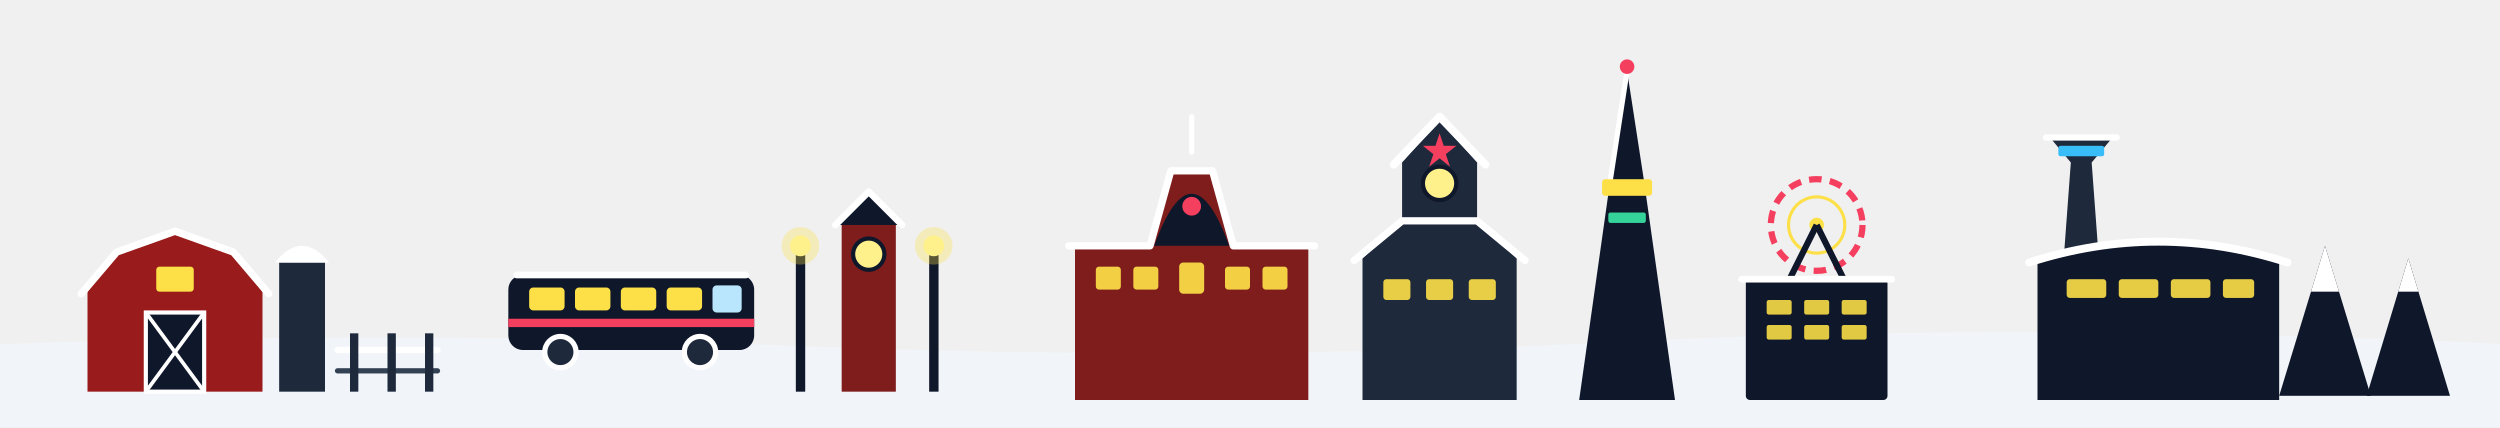
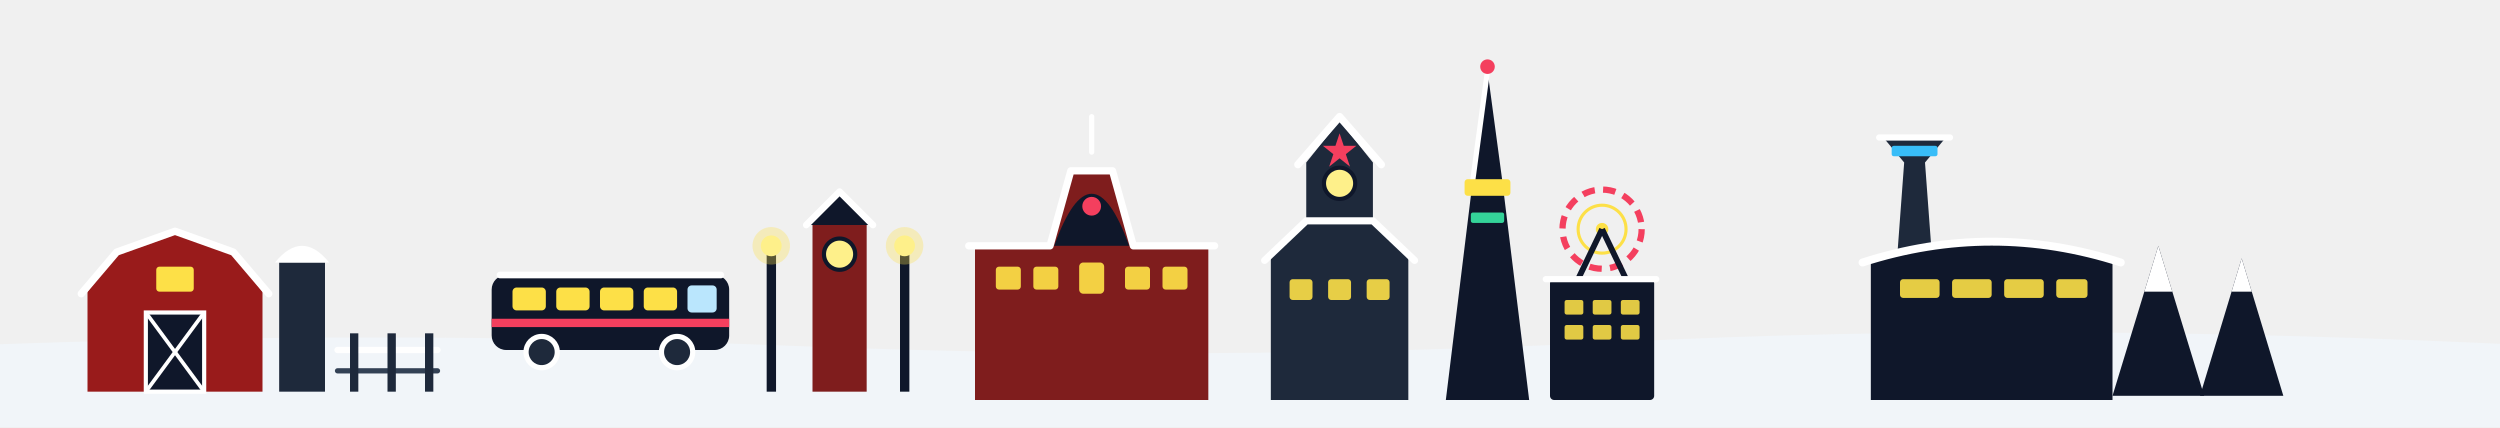
- <svg xmlns="http://www.w3.org/2000/svg" viewBox="0 0 1200 205" class="scene-svg" preserveAspectRatio="xMidYMax slice">
+ <svg xmlns="http://www.w3.org/2000/svg" viewBox="0 0 1200 205" class="scene-svg" preserveAspectRatio="xMidYMax meet" overflow="visible">
  <defs>
    <clipPath id="g4-pines-clip">
-       <polygon points="1116,118 1094,190 1138,190" />
-       <polygon points="1156,124 1136,190 1176,190" />
+       <polygon points="-112,120 -134,190 -90,190" />
+       <polygon points="-52,126 -72,190 -32,190" />
+       <polygon points="1036,118 1014,190 1058,190" />
+       <polygon points="1076,124 1056,190 1096,190" />
+       <polygon points="1276,120 1254,190 1298,190" />
+       <polygon points="1336,126 1316,190 1356,190" />
    </clipPath>
  </defs>
-   <path d="M -20,205 L -20,166 Q 180,158 380,166 T 780,164 T 1220,166 L 1220,205 Z" fill="#f1f5f9" />
+   <path d="M -1400,205 L -1400,166 Q -920,158 -440,166 T -20,166 Q 180,158 380,166 T 780,164 T 1220,166 Q 1720,158 2200,166 L 2600,166 L 2600,205 Z" fill="#f1f5f9" />
+   <g fill="#0f172a">
+     <polygon points="-112,120 -134,190 -90,190" />
+     <polygon points="-52,126 -72,190 -32,190" />
+     <polygon points="1276,120 1254,190 1298,190" />
+     <polygon points="1336,126 1316,190 1356,190" />
+   </g>
  <g id="day8-lake-hill-farm" transform="translate(42, 112)">
    <path d="M 0,76 L 0,28 L 14,10 L 42,0 L 70,10 L 84,28 L 84,76 Z" fill="#991b1b" />
    <polyline points="-3,29 14,9 42,-1 70,9 87,29" fill="none" stroke="#ffffff" stroke-width="3.5" stroke-linecap="round" stroke-linejoin="round" />
    <rect x="28" y="38" width="28" height="38" fill="#0f172a" stroke="#ffffff" stroke-width="2" />
    <line x1="28" y1="38" x2="56" y2="76" stroke="#ffffff" stroke-width="1.8" />
    <line x1="56" y1="38" x2="28" y2="76" stroke="#ffffff" stroke-width="1.8" />
    <rect x="33" y="16" width="18" height="12" rx="1.5" fill="#fde047" />
    <rect x="92" y="14" width="22" height="62" fill="#1e293b" />
    <path d="M 90,14 Q 103,-2 116,14 Z" fill="#ffffff" />
    <line x1="120" y1="56" x2="168" y2="56" stroke="#ffffff" stroke-width="3" stroke-linecap="round" />
    <line x1="120" y1="66" x2="168" y2="66" stroke="#334155" stroke-width="2.5" stroke-linecap="round" />
    <rect x="126" y="48" width="4" height="28" fill="#1e293b" />
    <rect x="144" y="48" width="4" height="28" fill="#1e293b" />
    <rect x="162" y="48" width="4" height="28" fill="#1e293b" />
  </g>
-   <g id="jr-train" transform="translate(244, 132)">
-     <rect x="0" y="0" width="118" height="36" rx="7" fill="#0f172a" />
-     <line x1="4" y1="0" x2="114" y2="0" stroke="#ffffff" stroke-width="3.2" stroke-linecap="round" />
-     <rect x="0" y="21" width="118" height="4" fill="#f43f5e" />
-     <rect x="10" y="6" width="17" height="11" rx="2" fill="#fde047" />
-     <rect x="32" y="6" width="17" height="11" rx="2" fill="#fde047" />
-     <rect x="54" y="6" width="17" height="11" rx="2" fill="#fde047" />
-     <rect x="76" y="6" width="17" height="11" rx="2" fill="#fde047" />
-     <rect x="98" y="5" width="14" height="13" rx="2" fill="#bae6fd" />
-     <circle cx="25" cy="37" r="7.5" fill="#1e293b" stroke="#ffffff" stroke-width="2.5" />
-     <circle cx="92" cy="37" r="7.5" fill="#1e293b" stroke="#ffffff" stroke-width="2.5" />
+   <g id="jr-train" transform="translate(236, 132)">
+     <rect x="0" y="0" width="114" height="36" rx="7" fill="#0f172a" />
+     <line x1="4" y1="0" x2="110" y2="0" stroke="#ffffff" stroke-width="3.2" stroke-linecap="round" />
+     <rect x="0" y="21" width="114" height="4" fill="#f43f5e" />
+     <rect x="10" y="6" width="16" height="11" rx="2" fill="#fde047" />
+     <rect x="31" y="6" width="16" height="11" rx="2" fill="#fde047" />
+     <rect x="52" y="6" width="16" height="11" rx="2" fill="#fde047" />
+     <rect x="73" y="6" width="16" height="11" rx="2" fill="#fde047" />
+     <rect x="94" y="5" width="14" height="13" rx="2" fill="#bae6fd" />
+     <circle cx="24" cy="37" r="7.5" fill="#1e293b" stroke="#ffffff" stroke-width="2.5" />
+     <circle cx="89" cy="37" r="7.5" fill="#1e293b" stroke="#ffffff" stroke-width="2.5" />
  </g>
  <g id="otaru-steam-clock-and-lamps">
-     <rect x="382" y="122" width="4.5" height="66" fill="#0f172a" />
-     <circle cx="384.2" cy="118" r="9" fill="#fde047" opacity="0.32" />
-     <circle cx="384.2" cy="118" r="5" fill="#fef08a" />
-     <rect x="404" y="108" width="26" height="80" fill="#7f1d1d" />
-     <polygon points="401,108 417,92 433,108" fill="#0f172a" />
-     <polyline points="401,108 417,92 433,108" fill="none" stroke="#ffffff" stroke-width="3.2" stroke-linecap="round" stroke-linejoin="round" />
-     <circle cx="417" cy="122" r="7.5" fill="#fef08a" stroke="#0f172a" stroke-width="2" />
-     <rect x="446" y="122" width="4.5" height="66" fill="#0f172a" />
-     <circle cx="448.2" cy="118" r="9" fill="#fde047" opacity="0.32" />
-     <circle cx="448.2" cy="118" r="5" fill="#fef08a" />
+     <rect x="368" y="122" width="4.5" height="66" fill="#0f172a" />
+     <circle cx="370.2" cy="118" r="9" fill="#fde047" opacity="0.32" />
+     <circle cx="370.2" cy="118" r="5" fill="#fef08a" />
+     <rect x="390" y="108" width="26" height="80" fill="#7f1d1d" />
+     <polygon points="387,108 403,92 419,108" fill="#0f172a" />
+     <polyline points="387,108 403,92 419,108" fill="none" stroke="#ffffff" stroke-width="3.2" stroke-linecap="round" stroke-linejoin="round" />
+     <circle cx="403" cy="122" r="7.5" fill="#fef08a" stroke="#0f172a" stroke-width="2" />
+     <rect x="432" y="122" width="4.5" height="66" fill="#0f172a" />
+     <circle cx="434.2" cy="118" r="9" fill="#fde047" opacity="0.32" />
+     <circle cx="434.2" cy="118" r="5" fill="#fef08a" />
  </g>
  <g id="akarenga-office">
-     <path d="M 516,192 L 516,118 L 552,118 L 562,82 L 582,82 L 592,118 L 628,118 L 628,192 Z" fill="#7f1d1d" />
-     <path d="M 554,118 Q 572,68 590,118 Z" fill="#0f172a" />
-     <line x1="572" y1="56" x2="572" y2="73" stroke="#ffffff" stroke-width="2.5" stroke-linecap="round" />
-     <circle cx="572" cy="99" r="4.5" fill="#f43f5e" />
-     <polyline points="513,118 552,118 562,82 582,82 592,118 631,118" fill="none" stroke="#ffffff" stroke-width="3.5" stroke-linecap="round" stroke-linejoin="round" />
+     <path d="M 468,192 L 468,118 L 504,118 L 514,82 L 534,82 L 544,118 L 580,118 L 580,192 Z" fill="#7f1d1d" />
+     <path d="M 506,118 Q 524,68 542,118 Z" fill="#0f172a" />
+     <line x1="524" y1="56" x2="524" y2="73" stroke="#ffffff" stroke-width="2.5" stroke-linecap="round" />
+     <circle cx="524" cy="99" r="4.5" fill="#f43f5e" />
+     <polyline points="465,118 504,118 514,82 534,82 544,118 583,118" fill="none" stroke="#ffffff" stroke-width="3.5" stroke-linecap="round" stroke-linejoin="round" />
    <g fill="#fde047" opacity="0.92">
-       <rect x="526" y="128" width="12" height="11" rx="1.5" />
-       <rect x="544" y="128" width="12" height="11" rx="1.5" />
-       <rect x="566" y="126" width="12" height="15" rx="2" />
-       <rect x="588" y="128" width="12" height="11" rx="1.5" />
-       <rect x="606" y="128" width="12" height="11" rx="1.5" />
+       <rect x="478" y="128" width="12" height="11" rx="1.5" />
+       <rect x="496" y="128" width="12" height="11" rx="1.5" />
+       <rect x="518" y="126" width="12" height="15" rx="2" />
+       <rect x="540" y="128" width="12" height="11" rx="1.5" />
+       <rect x="558" y="128" width="12" height="11" rx="1.5" />
    </g>
  </g>
  <g id="sapporo-clock-tv-and-norbesa">
-     <path d="M 654,192 L 654,124 L 673,106 L 673,78 L 691,58 L 709,78 L 709,106 L 728,124 L 728,192 Z" fill="#1e293b" />
-     <polyline points="669,79 691,56 713,79" fill="none" stroke="#ffffff" stroke-width="3.8" stroke-linecap="round" stroke-linejoin="round" />
-     <polyline points="650,125 673,106 709,106 732,125" fill="none" stroke="#ffffff" stroke-width="3.5" stroke-linecap="round" stroke-linejoin="round" />
-     <circle cx="691" cy="88" r="8" fill="#fef08a" stroke="#0f172a" stroke-width="2" />
-     <polygon points="691,64 693,70 699,70 694,74 696,80 691,76 686,80 688,74 683,70 689,70" fill="#f43f5e" />
+     <path d="M 610,192 L 610,124 L 627,106 L 627,78 L 643,58 L 659,78 L 659,106 L 676,124 L 676,192 Z" fill="#1e293b" />
+     <polyline points="623,79 643,56 663,79" fill="none" stroke="#ffffff" stroke-width="3.6" stroke-linecap="round" stroke-linejoin="round" />
+     <polyline points="607,125 627,106 659,106 679,125" fill="none" stroke="#ffffff" stroke-width="3.4" stroke-linecap="round" stroke-linejoin="round" />
+     <circle cx="643" cy="88" r="7.5" fill="#fef08a" stroke="#0f172a" stroke-width="2" />
+     <polygon points="643,64 645,70 651,70 646,74 648,80 643,76 638,80 640,74 635,70 641,70" fill="#f43f5e" />
    <g fill="#fde047" opacity="0.9">
-       <rect x="664" y="134" width="13" height="10" rx="1.5" />
-       <rect x="684.5" y="134" width="13" height="10" rx="1.5" />
-       <rect x="705" y="134" width="13" height="10" rx="1.5" />
+       <rect x="619" y="134" width="11" height="10" rx="1.5" />
+       <rect x="637.5" y="134" width="11" height="10" rx="1.5" />
+       <rect x="656" y="134" width="11" height="10" rx="1.5" />
    </g>
-     <path d="M 758,192 L 773,86 L 781,34 L 789,86 L 804,192 Z" fill="#0f172a" />
-     <line x1="781" y1="34" x2="773" y2="86" stroke="#ffffff" stroke-width="2.5" stroke-linecap="round" />
-     <circle cx="781" cy="32" r="3.5" fill="#f43f5e" />
-     <rect x="769" y="86" width="24" height="8" rx="1.5" fill="#fde047" />
-     <rect x="772" y="102" width="18" height="5" rx="1" fill="#34d399" />
-     <circle class="ferris-wheel-spin" cx="872" cy="108" r="22" fill="none" stroke="#f43f5e" stroke-width="3" stroke-dasharray="6 4" />
-     <circle cx="872" cy="108" r="13.5" fill="none" stroke="#fde047" stroke-width="1.5" />
-     <circle cx="872" cy="108" r="3.5" fill="#fde047" />
-     <line x1="872" y1="108" x2="858" y2="136" stroke="#0f172a" stroke-width="3" />
-     <line x1="872" y1="108" x2="886" y2="136" stroke="#0f172a" stroke-width="3" />
-     <rect x="838" y="134" width="68" height="58" rx="2" fill="#0f172a" />
-     <line x1="836" y1="134" x2="908" y2="134" stroke="#ffffff" stroke-width="3.2" stroke-linecap="round" />
+     <path d="M 694,192 L 707,86 L 714,34 L 721,86 L 734,192 Z" fill="#0f172a" />
+     <line x1="714" y1="34" x2="707" y2="86" stroke="#ffffff" stroke-width="2.5" stroke-linecap="round" />
+     <circle cx="714" cy="32" r="3.5" fill="#f43f5e" />
+     <rect x="703" y="86" width="22" height="8" rx="1.5" fill="#fde047" />
+     <rect x="706" y="102" width="16" height="5" rx="1" fill="#34d399" />
+     <circle class="ferris-wheel-spin" cx="769" cy="110" r="19" fill="none" stroke="#f43f5e" stroke-width="3" stroke-dasharray="6 4" />
+     <circle cx="769" cy="110" r="11.5" fill="none" stroke="#fde047" stroke-width="1.5" />
+     <circle cx="769" cy="110" r="3" fill="#fde047" />
+     <line x1="769" y1="110" x2="757" y2="135" stroke="#0f172a" stroke-width="2.8" />
+     <line x1="769" y1="110" x2="781" y2="135" stroke="#0f172a" stroke-width="2.8" />
+     <rect x="744" y="134" width="50" height="58" rx="2" fill="#0f172a" />
+     <line x1="742" y1="134" x2="795" y2="134" stroke="#ffffff" stroke-width="3" stroke-linecap="round" />
    <g fill="#fde047" opacity="0.88">
-       <rect x="848" y="144" width="12" height="7" rx="1" />
-       <rect x="866" y="144" width="12" height="7" rx="1" />
-       <rect x="884" y="144" width="12" height="7" rx="1" />
-       <rect x="848" y="156" width="12" height="7" rx="1" />
-       <rect x="866" y="156" width="12" height="7" rx="1" />
-       <rect x="884" y="156" width="12" height="7" rx="1" />
+       <rect x="751" y="144" width="9" height="7" rx="1" />
+       <rect x="764.5" y="144" width="9" height="7" rx="1" />
+       <rect x="778" y="144" width="9" height="7" rx="1" />
+       <rect x="751" y="156" width="9" height="7" rx="1" />
+       <rect x="764.5" y="156" width="9" height="7" rx="1" />
+       <rect x="778" y="156" width="9" height="7" rx="1" />
    </g>
  </g>
  <g id="new-chitose-terminal">
-     <path d="M 990,132 L 994,78 L 984,66 L 1014,66 L 1004,78 L 1008,132 Z" fill="#1e293b" />
-     <line x1="982" y1="66" x2="1016" y2="66" stroke="#ffffff" stroke-width="3" stroke-linecap="round" />
-     <rect x="988" y="70" width="22" height="5" rx="1" fill="#38bdf8" />
-     <path d="M 978,192 L 978,126 Q 1036,108 1094,126 L 1094,192 Z" fill="#0f172a" />
-     <path d="M 974,126 Q 1036,106 1098,126" fill="none" stroke="#ffffff" stroke-width="3.8" stroke-linecap="round" />
+     <path d="M 910,132 L 914,78 L 904,66 L 934,66 L 924,78 L 928,132 Z" fill="#1e293b" />
+     <line x1="902" y1="66" x2="936" y2="66" stroke="#ffffff" stroke-width="3" stroke-linecap="round" />
+     <rect x="908" y="70" width="22" height="5" rx="1" fill="#38bdf8" />
+     <path d="M 898,192 L 898,126 Q 956,108 1014,126 L 1014,192 Z" fill="#0f172a" />
+     <path d="M 894,126 Q 956,106 1018,126" fill="none" stroke="#ffffff" stroke-width="3.8" stroke-linecap="round" />
    <g fill="#fde047" opacity="0.9">
-       <rect x="992" y="134" width="19" height="9" rx="1.5" />
-       <rect x="1017" y="134" width="19" height="9" rx="1.5" />
-       <rect x="1042" y="134" width="19" height="9" rx="1.5" />
-       <rect x="1067" y="134" width="15" height="9" rx="1.5" />
+       <rect x="912" y="134" width="19" height="9" rx="1.5" />
+       <rect x="937" y="134" width="19" height="9" rx="1.5" />
+       <rect x="962" y="134" width="19" height="9" rx="1.5" />
+       <rect x="987" y="134" width="15" height="9" rx="1.5" />
    </g>
-     <polygon points="1116,118 1094,190 1138,190" fill="#0f172a" />
-     <polygon points="1156,124 1136,190 1176,190" fill="#0f172a" />
-     <rect x="1090" y="116" width="90" height="24" fill="#ffffff" clip-path="url(#g4-pines-clip)" />
+     <polygon points="1036,118 1014,190 1058,190" fill="#0f172a" />
+     <polygon points="1076,124 1056,190 1096,190" fill="#0f172a" />
  </g>
+   <rect x="-140" y="116" width="1510" height="24" fill="#ffffff" clip-path="url(#g4-pines-clip)" />
</svg>
